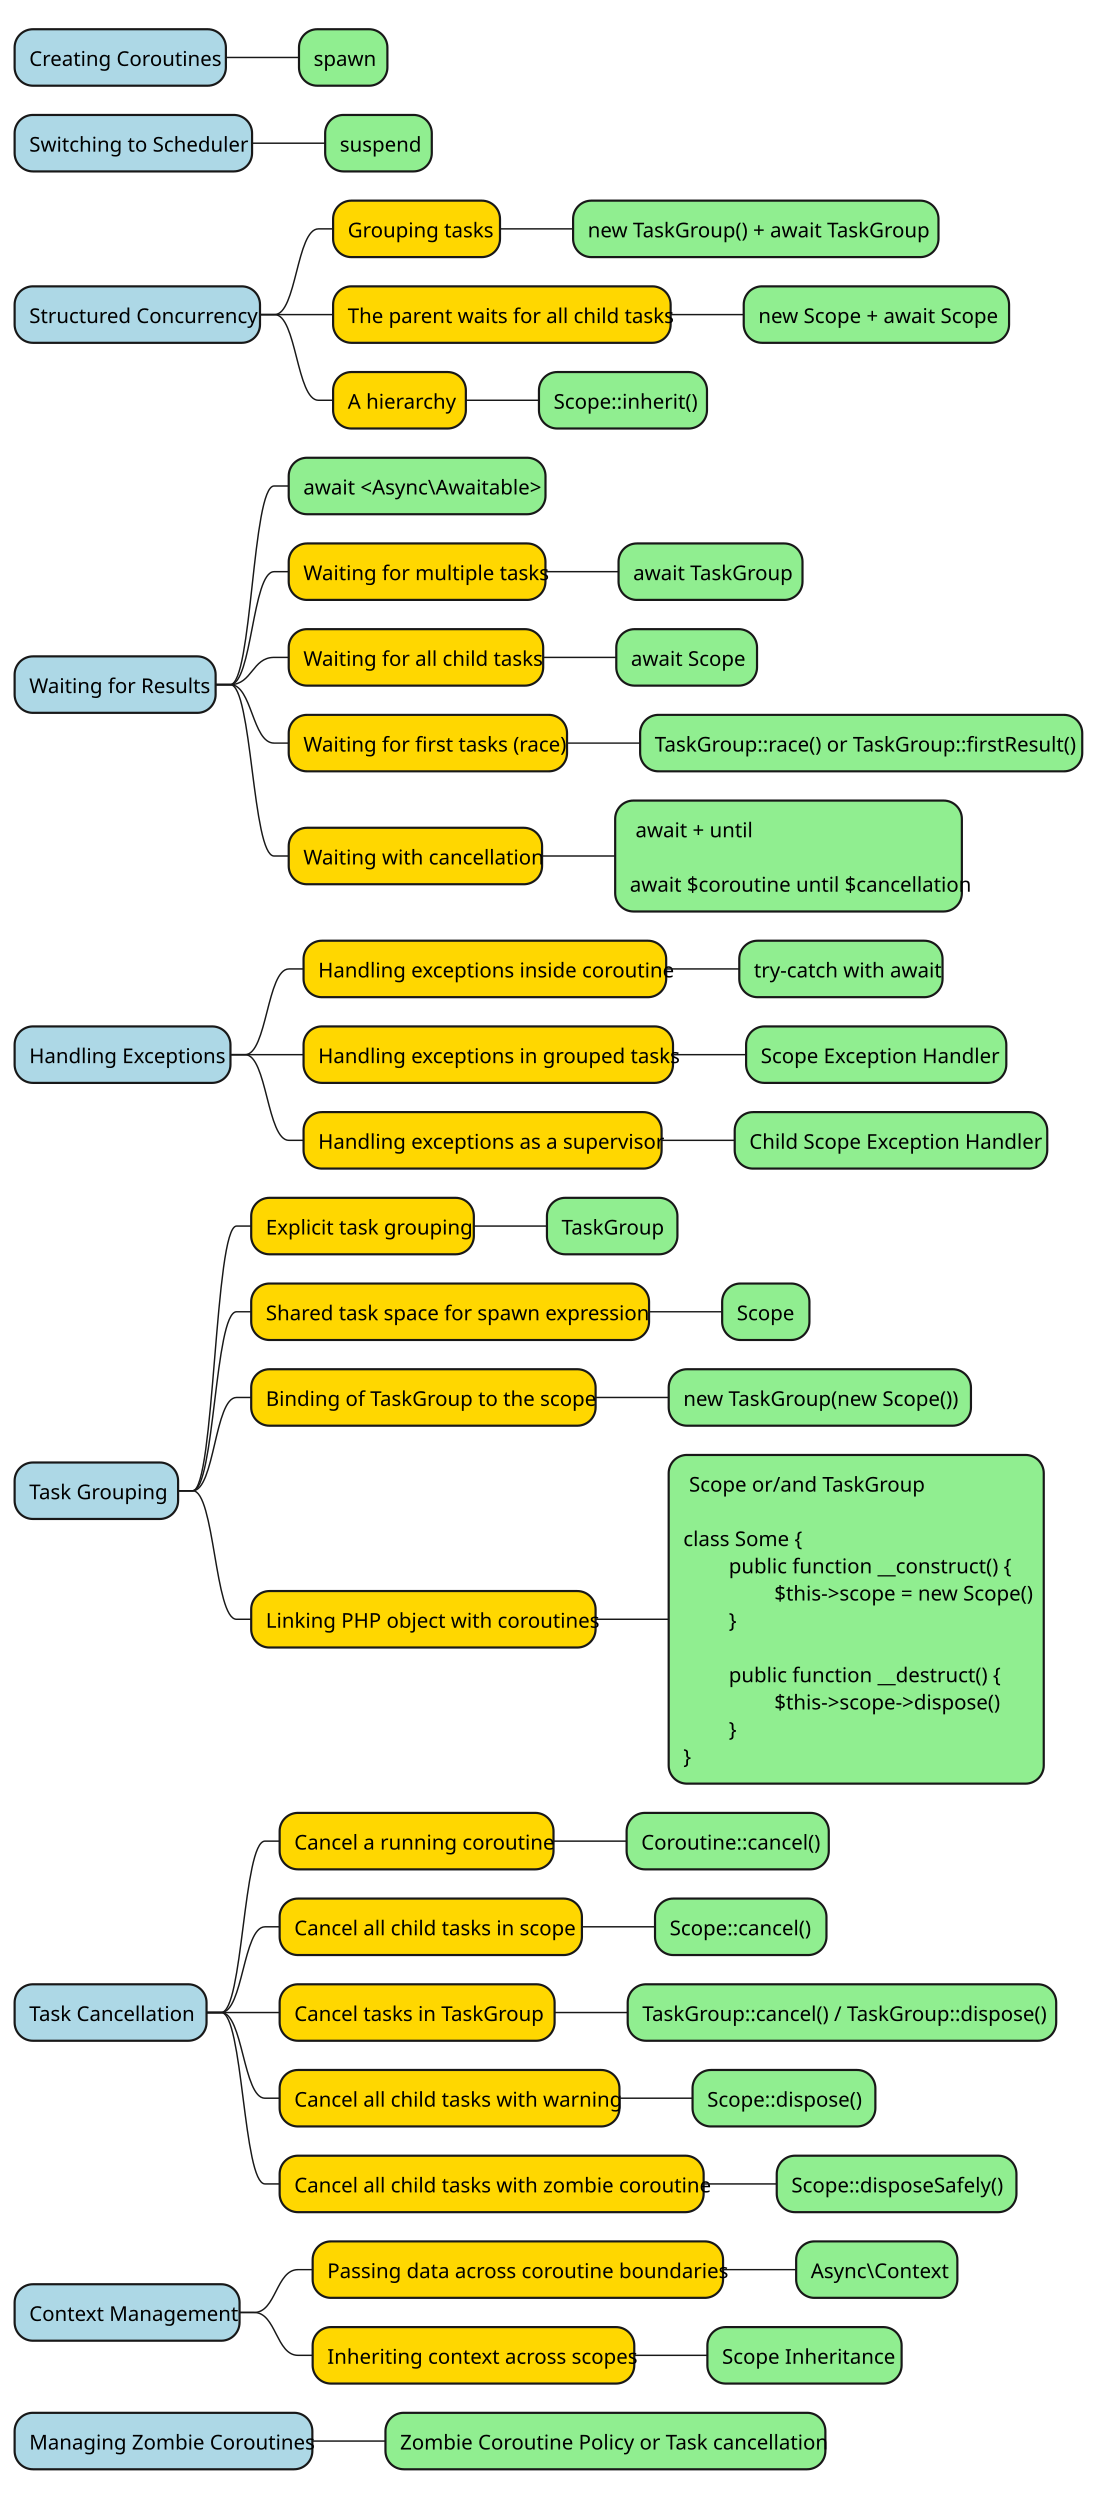
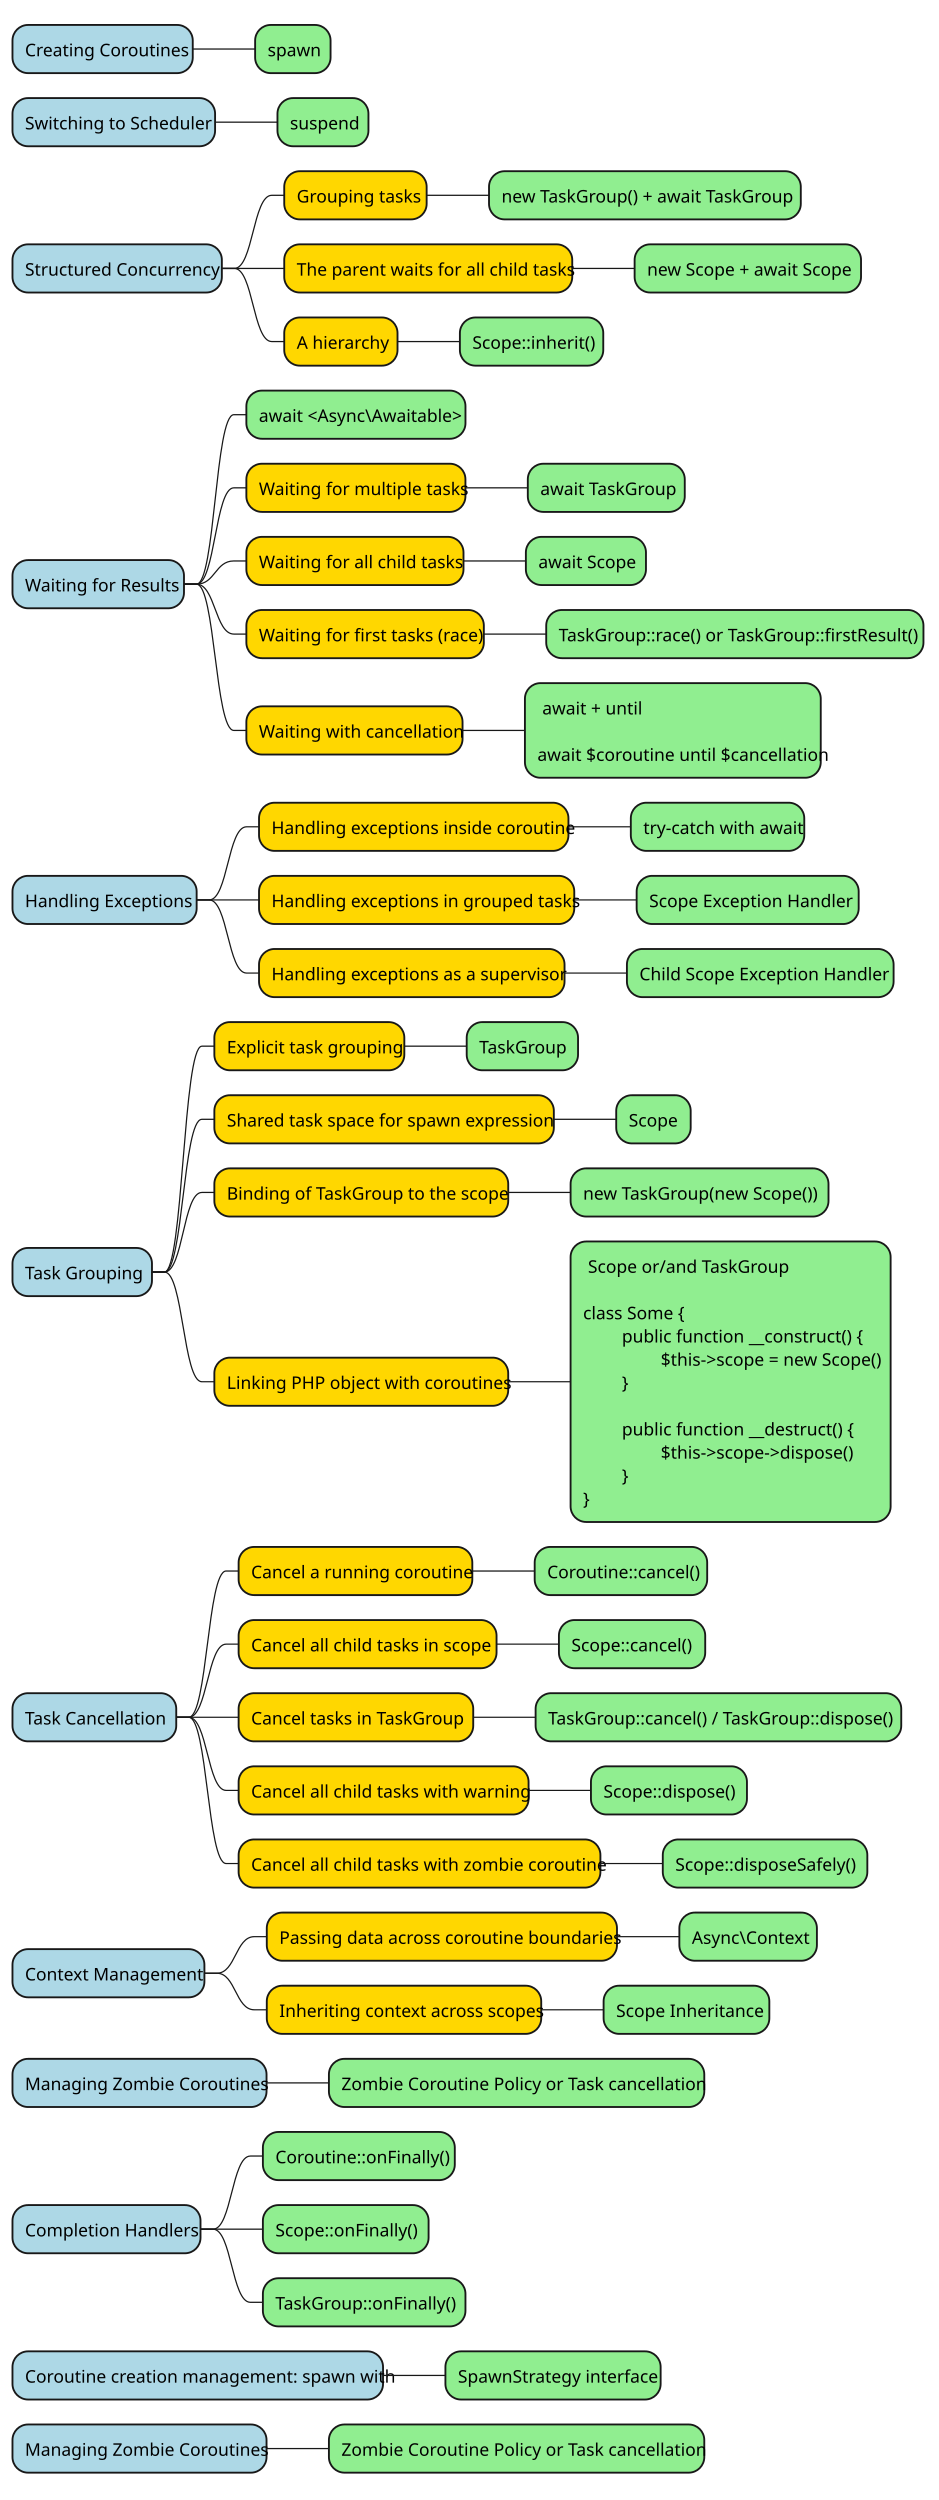
- <svg xmlns="http://www.w3.org/2000/svg" contentStyleType="text/css" height="1710px" preserveAspectRatio="none" style="width:752px;height:1710px;background:#FFFFFF;" version="1.1" viewBox="0 0 752 1710" width="752px" zoomAndPan="magnify">
+ <svg xmlns="http://www.w3.org/2000/svg" contentStyleType="text/css" height="2004px" preserveAspectRatio="none" style="width:752px;height:2004px;background:#FFFFFF;" version="1.1" viewBox="0 0 752 2004" width="752px" zoomAndPan="magnify">
  <defs />
  <g>
    <rect fill="#ADD8E6" height="38.621" rx="12.5" ry="12.5" style="stroke:#181818;stroke-width:1.5;" width="144.51" x="10" y="20" />
    <text fill="#000000" font-family="sans-serif" font-size="14" lengthAdjust="spacing" textLength="124.51" x="20" y="45.107">Creating Coroutines</text>
    <rect fill="#90EE90" height="38.621" rx="12.5" ry="12.5" style="stroke:#181818;stroke-width:1.5;" width="60.469" x="204.51" y="20" />
    <text fill="#000000" font-family="sans-serif" font-size="14" lengthAdjust="spacing" textLength="40.469" x="214.51" y="45.107">spawn</text>
    <path d="M154.51,39.31 L164.51,39.31 C179.51,39.31 179.51,39.31 194.51,39.31 L204.51,39.31 " fill="none" style="stroke:#181818;stroke-width:1.0;" />
    <rect fill="#ADD8E6" height="38.621" rx="12.5" ry="12.5" style="stroke:#181818;stroke-width:1.5;" width="162.413" x="10" y="78.621" />
    <text fill="#000000" font-family="sans-serif" font-size="14" lengthAdjust="spacing" textLength="142.413" x="20" y="103.728">Switching to Scheduler</text>
    <rect fill="#90EE90" height="38.621" rx="12.5" ry="12.5" style="stroke:#181818;stroke-width:1.5;" width="72.931" x="222.413" y="78.621" />
    <text fill="#000000" font-family="sans-serif" font-size="14" lengthAdjust="spacing" textLength="52.931" x="232.413" y="103.728">suspend</text>
    <path d="M172.413,97.932 L182.413,97.932 C197.413,97.932 197.413,97.932 212.413,97.932 L222.413,97.932 " fill="none" style="stroke:#181818;stroke-width:1.0;" />
    <rect fill="#ADD8E6" height="38.621" rx="12.5" ry="12.5" style="stroke:#181818;stroke-width:1.5;" width="167.841" x="10" y="195.863" />
    <text fill="#000000" font-family="sans-serif" font-size="14" lengthAdjust="spacing" textLength="147.841" x="20" y="220.971">Structured Concurrency</text>
    <rect fill="#FFD700" height="38.621" rx="12.5" ry="12.5" style="stroke:#181818;stroke-width:1.5;" width="114.158" x="227.841" y="137.242" />
    <text fill="#000000" font-family="sans-serif" font-size="14" lengthAdjust="spacing" textLength="94.158" x="237.841" y="162.35">Grouping tasks</text>
    <rect fill="#90EE90" height="38.621" rx="12.5" ry="12.5" style="stroke:#181818;stroke-width:1.5;" width="249.92" x="391.999" y="137.242" />
    <text fill="#000000" font-family="sans-serif" font-size="14" lengthAdjust="spacing" textLength="229.92" x="401.999" y="162.35">new TaskGroup() + await TaskGroup</text>
    <path d="M341.999,156.553 L351.999,156.553 C366.999,156.553 366.999,156.553 381.999,156.553 L391.999,156.553 " fill="none" style="stroke:#181818;stroke-width:1.0;" />
    <path d="M177.841,215.174 L187.841,215.174 C202.841,215.174 202.841,156.553 217.841,156.553 L227.841,156.553 " fill="none" style="stroke:#181818;stroke-width:1.0;" />
    <rect fill="#FFD700" height="38.621" rx="12.5" ry="12.5" style="stroke:#181818;stroke-width:1.5;" width="230.868" x="227.841" y="195.863" />
    <text fill="#000000" font-family="sans-serif" font-size="14" lengthAdjust="spacing" textLength="210.868" x="237.841" y="220.971">The parent waits for all child tasks</text>
    <rect fill="#90EE90" height="38.621" rx="12.5" ry="12.5" style="stroke:#181818;stroke-width:1.5;" width="181.492" x="508.709" y="195.863" />
    <text fill="#000000" font-family="sans-serif" font-size="14" lengthAdjust="spacing" textLength="161.492" x="518.709" y="220.971">new Scope + await Scope</text>
    <path d="M458.709,215.174 L468.709,215.174 C483.709,215.174 483.709,215.174 498.709,215.174 L508.709,215.174 " fill="none" style="stroke:#181818;stroke-width:1.0;" />
    <path d="M177.841,215.174 L187.841,215.174 C202.841,215.174 202.841,215.174 217.841,215.174 L227.841,215.174 " fill="none" style="stroke:#181818;stroke-width:1.0;" />
    <rect fill="#FFD700" height="38.621" rx="12.5" ry="12.5" style="stroke:#181818;stroke-width:1.5;" width="90.807" x="227.841" y="254.484" />
    <text fill="#000000" font-family="sans-serif" font-size="14" lengthAdjust="spacing" textLength="70.807" x="237.841" y="279.592">A hierarchy</text>
    <rect fill="#90EE90" height="38.621" rx="12.5" ry="12.5" style="stroke:#181818;stroke-width:1.5;" width="114.931" x="368.647" y="254.484" />
    <text fill="#000000" font-family="sans-serif" font-size="14" lengthAdjust="spacing" textLength="94.931" x="378.647" y="279.592">Scope::inherit()</text>
    <path d="M318.647,273.795 L328.647,273.795 C343.647,273.795 343.647,273.795 358.647,273.795 L368.647,273.795 " fill="none" style="stroke:#181818;stroke-width:1.0;" />
    <path d="M177.841,215.174 L187.841,215.174 C202.841,215.174 202.841,273.795 217.841,273.795 L227.841,273.795 " fill="none" style="stroke:#181818;stroke-width:1.0;" />
    <rect fill="#ADD8E6" height="38.621" rx="12.5" ry="12.5" style="stroke:#181818;stroke-width:1.5;" width="137.482" x="10" y="448.969" />
    <text fill="#000000" font-family="sans-serif" font-size="14" lengthAdjust="spacing" textLength="117.482" x="20" y="474.076">Waiting for Results</text>
    <rect fill="#90EE90" height="38.621" rx="12.5" ry="12.5" style="stroke:#181818;stroke-width:1.5;" width="175.641" x="197.482" y="313.106" />
    <text fill="#000000" font-family="sans-serif" font-size="14" lengthAdjust="spacing" textLength="155.641" x="207.482" y="338.213">await &lt;Async\Awaitable&gt;</text>
    <path d="M147.482,468.279 L157.482,468.279 C172.482,468.279 172.482,332.416 187.482,332.416 L197.482,332.416 " fill="none" style="stroke:#181818;stroke-width:1.0;" />
    <rect fill="#FFD700" height="38.621" rx="12.5" ry="12.5" style="stroke:#181818;stroke-width:1.5;" width="175.606" x="197.482" y="371.727" />
    <text fill="#000000" font-family="sans-serif" font-size="14" lengthAdjust="spacing" textLength="155.606" x="207.482" y="396.834">Waiting for multiple tasks</text>
    <rect fill="#90EE90" height="38.621" rx="12.5" ry="12.5" style="stroke:#181818;stroke-width:1.5;" width="125.82" x="423.089" y="371.727" />
    <text fill="#000000" font-family="sans-serif" font-size="14" lengthAdjust="spacing" textLength="105.82" x="433.089" y="396.834">await TaskGroup</text>
    <path d="M373.089,391.037 L383.089,391.037 C398.089,391.037 398.089,391.037 413.089,391.037 L423.089,391.037 " fill="none" style="stroke:#181818;stroke-width:1.0;" />
    <path d="M147.482,468.279 L157.482,468.279 C172.482,468.279 172.482,391.037 187.482,391.037 L197.482,391.037 " fill="none" style="stroke:#181818;stroke-width:1.0;" />
    <rect fill="#FFD700" height="38.621" rx="12.5" ry="12.5" style="stroke:#181818;stroke-width:1.5;" width="174.055" x="197.482" y="430.348" />
    <text fill="#000000" font-family="sans-serif" font-size="14" lengthAdjust="spacing" textLength="154.055" x="207.482" y="455.455">Waiting for all child tasks</text>
    <rect fill="#90EE90" height="38.621" rx="12.5" ry="12.5" style="stroke:#181818;stroke-width:1.5;" width="96.269" x="421.537" y="430.348" />
    <text fill="#000000" font-family="sans-serif" font-size="14" lengthAdjust="spacing" textLength="76.269" x="431.537" y="455.455">await Scope</text>
    <path d="M371.537,449.658 L381.537,449.658 C396.537,449.658 396.537,449.658 411.537,449.658 L421.537,449.658 " fill="none" style="stroke:#181818;stroke-width:1.0;" />
    <path d="M147.482,468.279 L157.482,468.279 C172.482,468.279 172.482,449.658 187.482,449.658 L197.482,449.658 " fill="none" style="stroke:#181818;stroke-width:1.0;" />
    <rect fill="#FFD700" height="38.621" rx="12.5" ry="12.5" style="stroke:#181818;stroke-width:1.5;" width="190.365" x="197.482" y="488.969" />
    <text fill="#000000" font-family="sans-serif" font-size="14" lengthAdjust="spacing" textLength="170.365" x="207.482" y="514.076">Waiting for first tasks (race)</text>
    <rect fill="#90EE90" height="38.621" rx="12.5" ry="12.5" style="stroke:#181818;stroke-width:1.5;" width="302.399" x="437.848" y="488.969" />
    <text fill="#000000" font-family="sans-serif" font-size="14" lengthAdjust="spacing" textLength="282.399" x="447.848" y="514.076">TaskGroup::race() or TaskGroup::firstResult()</text>
    <path d="M387.848,508.279 L397.848,508.279 C412.848,508.279 412.848,508.279 427.848,508.279 L437.848,508.279 " fill="none" style="stroke:#181818;stroke-width:1.0;" />
    <path d="M147.482,468.279 L157.482,468.279 C172.482,468.279 172.482,508.279 187.482,508.279 L197.482,508.279 " fill="none" style="stroke:#181818;stroke-width:1.0;" />
    <rect fill="#FFD700" height="38.621" rx="12.5" ry="12.5" style="stroke:#181818;stroke-width:1.5;" width="173.296" x="197.482" y="566.211" />
    <text fill="#000000" font-family="sans-serif" font-size="14" lengthAdjust="spacing" textLength="153.296" x="207.482" y="591.318">Waiting with cancellation</text>
    <rect fill="#90EE90" height="75.863" rx="12.5" ry="12.5" style="stroke:#181818;stroke-width:1.5;" width="237.137" x="420.778" y="547.59" />
    <text fill="#000000" font-family="sans-serif" font-size="14" lengthAdjust="spacing" textLength="74.32" x="434.668" y="572.697">await + until</text>
    <text fill="#000000" font-family="sans-serif" font-size="14" lengthAdjust="spacing" textLength="3.89" x="430.778" y="591.318"> </text>
    <text fill="#000000" font-family="sans-serif" font-size="14" lengthAdjust="spacing" textLength="217.137" x="430.778" y="609.939">await $coroutine until $cancellation</text>
    <path d="M370.778,585.521 L380.778,585.521 C395.778,585.521 395.778,585.521 410.778,585.521 L420.778,585.521 " fill="none" style="stroke:#181818;stroke-width:1.0;" />
    <path d="M147.482,468.279 L157.482,468.279 C172.482,468.279 172.482,585.521 187.482,585.521 L197.482,585.521 " fill="none" style="stroke:#181818;stroke-width:1.0;" />
    <rect fill="#ADD8E6" height="38.621" rx="12.5" ry="12.5" style="stroke:#181818;stroke-width:1.5;" width="147.634" x="10" y="702.074" />
    <text fill="#000000" font-family="sans-serif" font-size="14" lengthAdjust="spacing" textLength="127.634" x="20" y="727.182">Handling Exceptions</text>
    <rect fill="#FFD700" height="38.621" rx="12.5" ry="12.5" style="stroke:#181818;stroke-width:1.5;" width="248.033" x="207.634" y="643.453" />
    <text fill="#000000" font-family="sans-serif" font-size="14" lengthAdjust="spacing" textLength="228.033" x="217.634" y="668.561">Handling exceptions inside coroutine</text>
    <rect fill="#90EE90" height="38.621" rx="12.5" ry="12.5" style="stroke:#181818;stroke-width:1.5;" width="139.034" x="505.667" y="643.453" />
    <text fill="#000000" font-family="sans-serif" font-size="14" lengthAdjust="spacing" textLength="119.034" x="515.667" y="668.561">try-catch with await</text>
    <path d="M455.667,662.764 L465.667,662.764 C480.667,662.764 480.667,662.764 495.667,662.764 L505.667,662.764 " fill="none" style="stroke:#181818;stroke-width:1.0;" />
    <path d="M157.634,721.385 L167.634,721.385 C182.634,721.385 182.634,662.764 197.634,662.764 L207.634,662.764 " fill="none" style="stroke:#181818;stroke-width:1.0;" />
    <rect fill="#FFD700" height="38.621" rx="12.5" ry="12.5" style="stroke:#181818;stroke-width:1.5;" width="252.702" x="207.634" y="702.074" />
    <text fill="#000000" font-family="sans-serif" font-size="14" lengthAdjust="spacing" textLength="232.702" x="217.634" y="727.182">Handling exceptions in grouped tasks</text>
    <rect fill="#90EE90" height="38.621" rx="12.5" ry="12.5" style="stroke:#181818;stroke-width:1.5;" width="177.985" x="510.336" y="702.074" />
    <text fill="#000000" font-family="sans-serif" font-size="14" lengthAdjust="spacing" textLength="157.985" x="520.336" y="727.182">Scope Exception Handler</text>
    <path d="M460.336,721.385 L470.336,721.385 C485.336,721.385 485.336,721.385 500.336,721.385 L510.336,721.385 " fill="none" style="stroke:#181818;stroke-width:1.0;" />
    <path d="M157.634,721.385 L167.634,721.385 C182.634,721.385 182.634,721.385 197.634,721.385 L207.634,721.385 " fill="none" style="stroke:#181818;stroke-width:1.0;" />
    <rect fill="#FFD700" height="38.621" rx="12.5" ry="12.5" style="stroke:#181818;stroke-width:1.5;" width="244.902" x="207.634" y="760.695" />
    <text fill="#000000" font-family="sans-serif" font-size="14" lengthAdjust="spacing" textLength="224.902" x="217.634" y="785.803">Handling exceptions as a supervisor</text>
    <rect fill="#90EE90" height="38.621" rx="12.5" ry="12.5" style="stroke:#181818;stroke-width:1.5;" width="213.778" x="502.536" y="760.695" />
    <text fill="#000000" font-family="sans-serif" font-size="14" lengthAdjust="spacing" textLength="193.778" x="512.536" y="785.803">Child Scope Exception Handler</text>
    <path d="M452.536,780.006 L462.536,780.006 C477.536,780.006 477.536,780.006 492.536,780.006 L502.536,780.006 " fill="none" style="stroke:#181818;stroke-width:1.0;" />
    <path d="M157.634,721.385 L167.634,721.385 C182.634,721.385 182.634,780.006 197.634,780.006 L207.634,780.006 " fill="none" style="stroke:#181818;stroke-width:1.0;" />
    <rect fill="#ADD8E6" height="38.621" rx="12.5" ry="12.5" style="stroke:#181818;stroke-width:1.5;" width="111.82" x="10" y="1000.354" />
    <text fill="#000000" font-family="sans-serif" font-size="14" lengthAdjust="spacing" textLength="91.82" x="20" y="1025.461">Task Grouping</text>
    <rect fill="#FFD700" height="38.621" rx="12.5" ry="12.5" style="stroke:#181818;stroke-width:1.5;" width="152.289" x="171.82" y="819.316" />
    <text fill="#000000" font-family="sans-serif" font-size="14" lengthAdjust="spacing" textLength="132.289" x="181.82" y="844.424">Explicit task grouping</text>
    <rect fill="#90EE90" height="38.621" rx="12.5" ry="12.5" style="stroke:#181818;stroke-width:1.5;" width="89.248" x="374.109" y="819.316" />
    <text fill="#000000" font-family="sans-serif" font-size="14" lengthAdjust="spacing" textLength="69.248" x="384.109" y="844.424">TaskGroup</text>
    <path d="M324.109,838.627 L334.109,838.627 C349.109,838.627 349.109,838.627 364.109,838.627 L374.109,838.627 " fill="none" style="stroke:#181818;stroke-width:1.0;" />
    <path d="M121.82,1019.664 L131.82,1019.664 C146.82,1019.664 146.82,838.627 161.82,838.627 L171.82,838.627 " fill="none" style="stroke:#181818;stroke-width:1.0;" />
    <rect fill="#FFD700" height="38.621" rx="12.5" ry="12.5" style="stroke:#181818;stroke-width:1.5;" width="272.137" x="171.82" y="877.938" />
    <text fill="#000000" font-family="sans-serif" font-size="14" lengthAdjust="spacing" textLength="252.137" x="181.82" y="903.045">Shared task space for spawn expression</text>
    <rect fill="#90EE90" height="38.621" rx="12.5" ry="12.5" style="stroke:#181818;stroke-width:1.5;" width="59.696" x="493.957" y="877.938" />
    <text fill="#000000" font-family="sans-serif" font-size="14" lengthAdjust="spacing" textLength="39.696" x="503.957" y="903.045">Scope</text>
    <path d="M443.957,897.248 L453.957,897.248 C468.957,897.248 468.957,897.248 483.957,897.248 L493.957,897.248 " fill="none" style="stroke:#181818;stroke-width:1.0;" />
    <path d="M121.82,1019.664 L131.82,1019.664 C146.82,1019.664 146.82,897.248 161.82,897.248 L171.82,897.248 " fill="none" style="stroke:#181818;stroke-width:1.0;" />
    <rect fill="#FFD700" height="38.621" rx="12.5" ry="12.5" style="stroke:#181818;stroke-width:1.5;" width="235.571" x="171.82" y="936.559" />
    <text fill="#000000" font-family="sans-serif" font-size="14" lengthAdjust="spacing" textLength="215.571" x="181.82" y="961.666">Binding of TaskGroup to the scope</text>
    <rect fill="#90EE90" height="38.621" rx="12.5" ry="12.5" style="stroke:#181818;stroke-width:1.5;" width="206.737" x="457.392" y="936.559" />
    <text fill="#000000" font-family="sans-serif" font-size="14" lengthAdjust="spacing" textLength="186.737" x="467.392" y="961.666">new TaskGroup(new Scope())</text>
    <path d="M407.392,955.869 L417.392,955.869 C432.392,955.869 432.392,955.869 447.392,955.869 L457.392,955.869 " fill="none" style="stroke:#181818;stroke-width:1.0;" />
    <path d="M121.82,1019.664 L131.82,1019.664 C146.82,1019.664 146.82,955.869 161.82,955.869 L171.82,955.869 " fill="none" style="stroke:#181818;stroke-width:1.0;" />
    <rect fill="#FFD700" height="38.621" rx="12.5" ry="12.5" style="stroke:#181818;stroke-width:1.5;" width="235.558" x="171.82" y="1088.285" />
    <text fill="#000000" font-family="sans-serif" font-size="14" lengthAdjust="spacing" textLength="215.558" x="181.82" y="1113.393">Linking PHP object with coroutines</text>
    <rect fill="#90EE90" height="224.832" rx="12.5" ry="12.5" style="stroke:#181818;stroke-width:1.5;" width="256.551" x="457.378" y="995.18" />
    <text fill="#000000" font-family="sans-serif" font-size="14" lengthAdjust="spacing" textLength="156.42" x="471.268" y="1020.287">Scope or/and TaskGroup</text>
    <text fill="#000000" font-family="sans-serif" font-size="14" lengthAdjust="spacing" textLength="3.89" x="467.378" y="1038.908"> </text>
    <text fill="#000000" font-family="sans-serif" font-size="14" lengthAdjust="spacing" textLength="80.924" x="467.378" y="1057.529">class Some {</text>
    <text fill="#000000" font-family="sans-serif" font-size="14" lengthAdjust="spacing" textLength="183.654" x="498.495" y="1076.15">public function __construct() {</text>
    <text fill="#000000" font-family="sans-serif" font-size="14" lengthAdjust="spacing" textLength="174.316" x="529.612" y="1094.772">$this-&gt;scope = new Scope()</text>
    <text fill="#000000" font-family="sans-serif" font-size="14" lengthAdjust="spacing" textLength="4.676" x="498.495" y="1113.393">}</text>
    <text fill="#000000" font-family="sans-serif" font-size="14" lengthAdjust="spacing" textLength="3.89" x="467.378" y="1132.014"> </text>
    <text fill="#000000" font-family="sans-serif" font-size="14" lengthAdjust="spacing" textLength="176.654" x="498.495" y="1150.635">public function __destruct() {</text>
    <text fill="#000000" font-family="sans-serif" font-size="14" lengthAdjust="spacing" textLength="150.185" x="529.612" y="1169.256">$this-&gt;scope-&gt;dispose()</text>
    <text fill="#000000" font-family="sans-serif" font-size="14" lengthAdjust="spacing" textLength="4.676" x="498.495" y="1187.877">}</text>
    <text fill="#000000" font-family="sans-serif" font-size="14" lengthAdjust="spacing" textLength="4.676" x="467.378" y="1206.498">}</text>
    <path d="M407.378,1107.596 L417.378,1107.596 C432.378,1107.596 432.378,1107.596 447.378,1107.596 L457.378,1107.596 " fill="none" style="stroke:#181818;stroke-width:1.0;" />
    <path d="M121.82,1019.664 L131.82,1019.664 C146.82,1019.664 146.82,1107.596 161.82,1107.596 L171.82,1107.596 " fill="none" style="stroke:#181818;stroke-width:1.0;" />
    <rect fill="#ADD8E6" height="38.621" rx="12.5" ry="12.5" style="stroke:#181818;stroke-width:1.5;" width="131.275" x="10" y="1357.254" />
    <text fill="#000000" font-family="sans-serif" font-size="14" lengthAdjust="spacing" textLength="111.275" x="20" y="1382.361">Task Cancellation</text>
    <rect fill="#FFD700" height="38.621" rx="12.5" ry="12.5" style="stroke:#181818;stroke-width:1.5;" width="187.33" x="191.275" y="1240.012" />
    <text fill="#000000" font-family="sans-serif" font-size="14" lengthAdjust="spacing" textLength="167.33" x="201.275" y="1265.119">Cancel a running coroutine</text>
    <rect fill="#90EE90" height="38.621" rx="12.5" ry="12.5" style="stroke:#181818;stroke-width:1.5;" width="138.275" x="428.606" y="1240.012" />
    <text fill="#000000" font-family="sans-serif" font-size="14" lengthAdjust="spacing" textLength="118.275" x="438.606" y="1265.119">Coroutine::cancel()</text>
    <path d="M378.606,1259.322 L388.606,1259.322 C403.606,1259.322 403.606,1259.322 418.606,1259.322 L428.606,1259.322 " fill="none" style="stroke:#181818;stroke-width:1.0;" />
    <path d="M141.275,1376.564 L151.275,1376.564 C166.275,1376.564 166.275,1259.322 181.275,1259.322 L191.275,1259.322 " fill="none" style="stroke:#181818;stroke-width:1.0;" />
    <rect fill="#FFD700" height="38.621" rx="12.5" ry="12.5" style="stroke:#181818;stroke-width:1.5;" width="206.758" x="191.275" y="1298.633" />
    <text fill="#000000" font-family="sans-serif" font-size="14" lengthAdjust="spacing" textLength="186.758" x="201.275" y="1323.74">Cancel all child tasks in scope</text>
    <rect fill="#90EE90" height="38.621" rx="12.5" ry="12.5" style="stroke:#181818;stroke-width:1.5;" width="117.269" x="448.033" y="1298.633" />
    <text fill="#000000" font-family="sans-serif" font-size="14" lengthAdjust="spacing" textLength="97.269" x="458.033" y="1323.74">Scope::cancel()</text>
    <path d="M398.033,1317.943 L408.033,1317.943 C423.033,1317.943 423.033,1317.943 438.033,1317.943 L448.033,1317.943 " fill="none" style="stroke:#181818;stroke-width:1.0;" />
    <path d="M141.275,1376.564 L151.275,1376.564 C166.275,1376.564 166.275,1317.943 181.275,1317.943 L191.275,1317.943 " fill="none" style="stroke:#181818;stroke-width:1.0;" />
    <rect fill="#FFD700" height="38.621" rx="12.5" ry="12.5" style="stroke:#181818;stroke-width:1.5;" width="188.068" x="191.275" y="1357.254" />
    <text fill="#000000" font-family="sans-serif" font-size="14" lengthAdjust="spacing" textLength="168.068" x="201.275" y="1382.361">Cancel tasks in TaskGroup</text>
    <rect fill="#90EE90" height="38.621" rx="12.5" ry="12.5" style="stroke:#181818;stroke-width:1.5;" width="293.096" x="429.344" y="1357.254" />
    <text fill="#000000" font-family="sans-serif" font-size="14" lengthAdjust="spacing" textLength="273.096" x="439.344" y="1382.361">TaskGroup::cancel() / TaskGroup::dispose()</text>
    <path d="M379.344,1376.564 L389.344,1376.564 C404.344,1376.564 404.344,1376.564 419.344,1376.564 L429.344,1376.564 " fill="none" style="stroke:#181818;stroke-width:1.0;" />
    <path d="M141.275,1376.564 L151.275,1376.564 C166.275,1376.564 166.275,1376.564 181.275,1376.564 L191.275,1376.564 " fill="none" style="stroke:#181818;stroke-width:1.0;" />
    <rect fill="#FFD700" height="38.621" rx="12.5" ry="12.5" style="stroke:#181818;stroke-width:1.5;" width="232.427" x="191.275" y="1415.875" />
    <text fill="#000000" font-family="sans-serif" font-size="14" lengthAdjust="spacing" textLength="212.427" x="201.275" y="1440.982">Cancel all child tasks with warning</text>
    <rect fill="#90EE90" height="38.621" rx="12.5" ry="12.5" style="stroke:#181818;stroke-width:1.5;" width="125.055" x="473.702" y="1415.875" />
    <text fill="#000000" font-family="sans-serif" font-size="14" lengthAdjust="spacing" textLength="105.055" x="483.702" y="1440.982">Scope::dispose()</text>
    <path d="M423.702,1435.186 L433.702,1435.186 C448.702,1435.186 448.702,1435.186 463.702,1435.186 L473.702,1435.186 " fill="none" style="stroke:#181818;stroke-width:1.0;" />
    <path d="M141.275,1376.564 L151.275,1376.564 C166.275,1376.564 166.275,1435.186 181.275,1435.186 L191.275,1435.186 " fill="none" style="stroke:#181818;stroke-width:1.0;" />
    <rect fill="#FFD700" height="38.621" rx="12.5" ry="12.5" style="stroke:#181818;stroke-width:1.5;" width="290.013" x="191.275" y="1474.496" />
    <text fill="#000000" font-family="sans-serif" font-size="14" lengthAdjust="spacing" textLength="270.013" x="201.275" y="1499.603">Cancel all child tasks with zombie coroutine</text>
    <rect fill="#90EE90" height="38.621" rx="12.5" ry="12.5" style="stroke:#181818;stroke-width:1.5;" width="163.965" x="531.288" y="1474.496" />
    <text fill="#000000" font-family="sans-serif" font-size="14" lengthAdjust="spacing" textLength="143.965" x="541.288" y="1499.603">Scope::disposeSafely()</text>
    <path d="M481.288,1493.807 L491.288,1493.807 C506.288,1493.807 506.288,1493.807 521.288,1493.807 L531.288,1493.807 " fill="none" style="stroke:#181818;stroke-width:1.0;" />
    <path d="M141.275,1376.564 L151.275,1376.564 C166.275,1376.564 166.275,1493.807 181.275,1493.807 L191.275,1493.807 " fill="none" style="stroke:#181818;stroke-width:1.0;" />
    <rect fill="#ADD8E6" height="38.621" rx="12.5" ry="12.5" style="stroke:#181818;stroke-width:1.5;" width="153.855" x="10" y="1562.428" />
    <text fill="#000000" font-family="sans-serif" font-size="14" lengthAdjust="spacing" textLength="133.855" x="20" y="1587.535">Context Management</text>
    <rect fill="#FFD700" height="38.621" rx="12.5" ry="12.5" style="stroke:#181818;stroke-width:1.5;" width="280.716" x="213.855" y="1533.117" />
    <text fill="#000000" font-family="sans-serif" font-size="14" lengthAdjust="spacing" textLength="260.716" x="223.855" y="1558.225">Passing data across coroutine boundaries</text>
    <rect fill="#90EE90" height="38.621" rx="12.5" ry="12.5" style="stroke:#181818;stroke-width:1.5;" width="110.262" x="544.57" y="1533.117" />
    <text fill="#000000" font-family="sans-serif" font-size="14" lengthAdjust="spacing" textLength="90.262" x="554.57" y="1558.225">Async\Context</text>
    <path d="M494.57,1552.428 L504.57,1552.428 C519.57,1552.428 519.57,1552.428 534.57,1552.428 L544.57,1552.428 " fill="none" style="stroke:#181818;stroke-width:1.0;" />
    <path d="M163.855,1581.738 L173.855,1581.738 C188.855,1581.738 188.855,1552.428 203.855,1552.428 L213.855,1552.428 " fill="none" style="stroke:#181818;stroke-width:1.0;" />
    <rect fill="#FFD700" height="38.621" rx="12.5" ry="12.5" style="stroke:#181818;stroke-width:1.5;" width="219.992" x="213.855" y="1591.738" />
    <text fill="#000000" font-family="sans-serif" font-size="14" lengthAdjust="spacing" textLength="199.992" x="223.855" y="1616.846">Inheriting context across scopes</text>
    <rect fill="#90EE90" height="38.621" rx="12.5" ry="12.5" style="stroke:#181818;stroke-width:1.5;" width="132.855" x="483.847" y="1591.738" />
    <text fill="#000000" font-family="sans-serif" font-size="14" lengthAdjust="spacing" textLength="112.855" x="493.847" y="1616.846">Scope Inheritance</text>
    <path d="M433.847,1611.049 L443.847,1611.049 C458.847,1611.049 458.847,1611.049 473.847,1611.049 L483.847,1611.049 " fill="none" style="stroke:#181818;stroke-width:1.0;" />
    <path d="M163.855,1581.738 L173.855,1581.738 C188.855,1581.738 188.855,1611.049 203.855,1611.049 L213.855,1611.049 " fill="none" style="stroke:#181818;stroke-width:1.0;" />
    <rect fill="#ADD8E6" height="38.621" rx="12.5" ry="12.5" style="stroke:#181818;stroke-width:1.5;" width="203.654" x="10" y="1650.359" />
    <text fill="#000000" font-family="sans-serif" font-size="14" lengthAdjust="spacing" textLength="183.654" x="20" y="1675.467">Managing Zombie Coroutines</text>
    <rect fill="#90EE90" height="38.621" rx="12.5" ry="12.5" style="stroke:#181818;stroke-width:1.5;" width="300.902" x="263.654" y="1650.359" />
    <text fill="#000000" font-family="sans-serif" font-size="14" lengthAdjust="spacing" textLength="280.902" x="273.654" y="1675.467">Zombie Coroutine Policy or Task cancellation</text>
    <path d="M213.654,1669.67 L223.654,1669.67 C238.654,1669.67 238.654,1669.67 253.654,1669.67 L263.654,1669.67 " fill="none" style="stroke:#181818;stroke-width:1.0;" />
+     <rect fill="#ADD8E6" height="38.621" rx="12.5" ry="12.5" style="stroke:#181818;stroke-width:1.5;" width="150.731" x="10" y="1767.602" />
+     <text fill="#000000" font-family="sans-serif" font-size="14" lengthAdjust="spacing" textLength="130.731" x="20" y="1792.709">Completion Handlers</text>
+     <rect fill="#90EE90" height="38.621" rx="12.5" ry="12.5" style="stroke:#181818;stroke-width:1.5;" width="153.834" x="210.731" y="1708.98" />
+     <text fill="#000000" font-family="sans-serif" font-size="14" lengthAdjust="spacing" textLength="133.834" x="220.731" y="1734.088">Coroutine::onFinally()</text>
+     <path d="M160.731,1786.912 L170.731,1786.912 C185.731,1786.912 185.731,1728.291 200.731,1728.291 L210.731,1728.291 " fill="none" style="stroke:#181818;stroke-width:1.0;" />
+     <rect fill="#90EE90" height="38.621" rx="12.5" ry="12.5" style="stroke:#181818;stroke-width:1.5;" width="132.827" x="210.731" y="1767.602" />
+     <text fill="#000000" font-family="sans-serif" font-size="14" lengthAdjust="spacing" textLength="112.827" x="220.731" y="1792.709">Scope::onFinally()</text>
+     <path d="M160.731,1786.912 L170.731,1786.912 C185.731,1786.912 185.731,1786.912 200.731,1786.912 L210.731,1786.912 " fill="none" style="stroke:#181818;stroke-width:1.0;" />
+     <rect fill="#90EE90" height="38.621" rx="12.5" ry="12.5" style="stroke:#181818;stroke-width:1.5;" width="162.379" x="210.731" y="1826.223" />
+     <text fill="#000000" font-family="sans-serif" font-size="14" lengthAdjust="spacing" textLength="142.379" x="220.731" y="1851.33">TaskGroup::onFinally()</text>
+     <path d="M160.731,1786.912 L170.731,1786.912 C185.731,1786.912 185.731,1845.533 200.731,1845.533 L210.731,1845.533 " fill="none" style="stroke:#181818;stroke-width:1.0;" />
+     <rect fill="#ADD8E6" height="38.621" rx="12.5" ry="12.5" style="stroke:#181818;stroke-width:1.5;" width="297.04" x="10" y="1884.844" />
+     <text fill="#000000" font-family="sans-serif" font-size="14" lengthAdjust="spacing" textLength="277.04" x="20" y="1909.951">Coroutine creation management: spawn with</text>
+     <rect fill="#90EE90" height="38.621" rx="12.5" ry="12.5" style="stroke:#181818;stroke-width:1.5;" width="172.53" x="357.04" y="1884.844" />
+     <text fill="#000000" font-family="sans-serif" font-size="14" lengthAdjust="spacing" textLength="152.53" x="367.04" y="1909.951">SpawnStrategy interface</text>
+     <path d="M307.04,1904.154 L317.04,1904.154 C332.04,1904.154 332.04,1904.154 347.04,1904.154 L357.04,1904.154 " fill="none" style="stroke:#181818;stroke-width:1.0;" />
+     <rect fill="#ADD8E6" height="38.621" rx="12.5" ry="12.5" style="stroke:#181818;stroke-width:1.5;" width="203.654" x="10" y="1943.465" />
+     <text fill="#000000" font-family="sans-serif" font-size="14" lengthAdjust="spacing" textLength="183.654" x="20" y="1968.572">Managing Zombie Coroutines</text>
+     <rect fill="#90EE90" height="38.621" rx="12.5" ry="12.5" style="stroke:#181818;stroke-width:1.5;" width="300.902" x="263.654" y="1943.465" />
+     <text fill="#000000" font-family="sans-serif" font-size="14" lengthAdjust="spacing" textLength="280.902" x="273.654" y="1968.572">Zombie Coroutine Policy or Task cancellation</text>
+     <path d="M213.654,1962.775 L223.654,1962.775 C238.654,1962.775 238.654,1962.775 253.654,1962.775 L263.654,1962.775 " fill="none" style="stroke:#181818;stroke-width:1.0;" />
  </g>
</svg>
